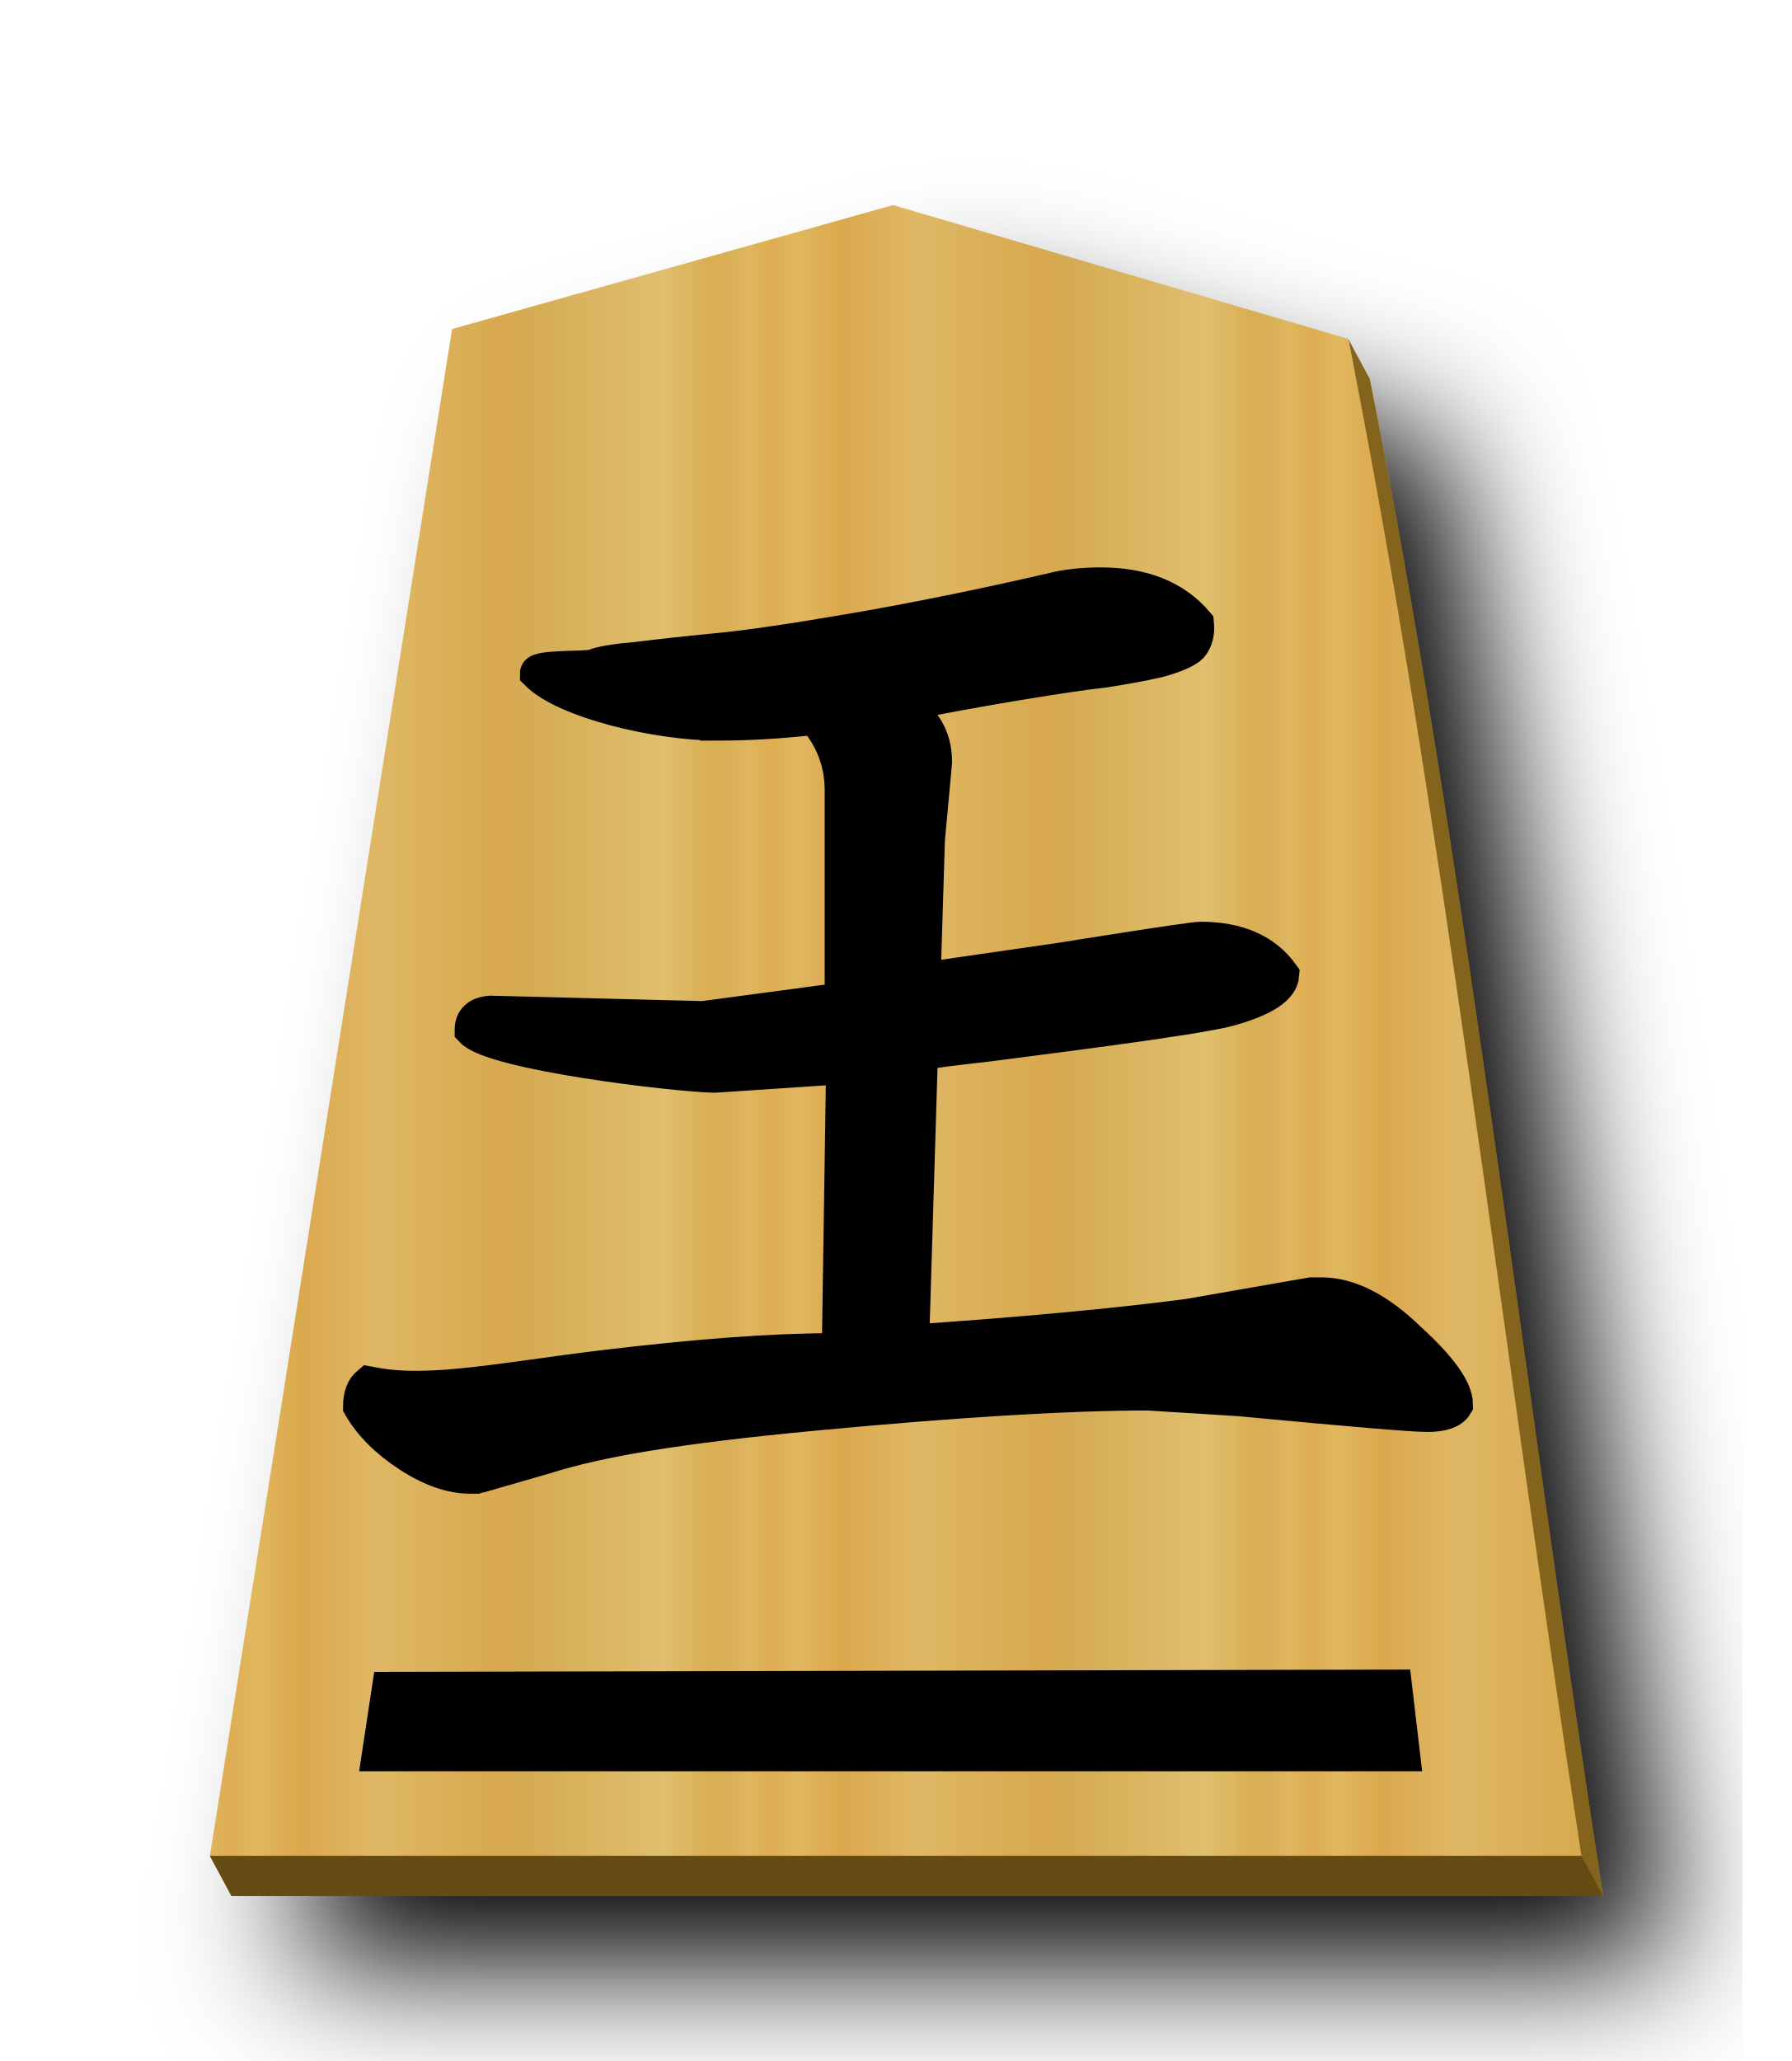
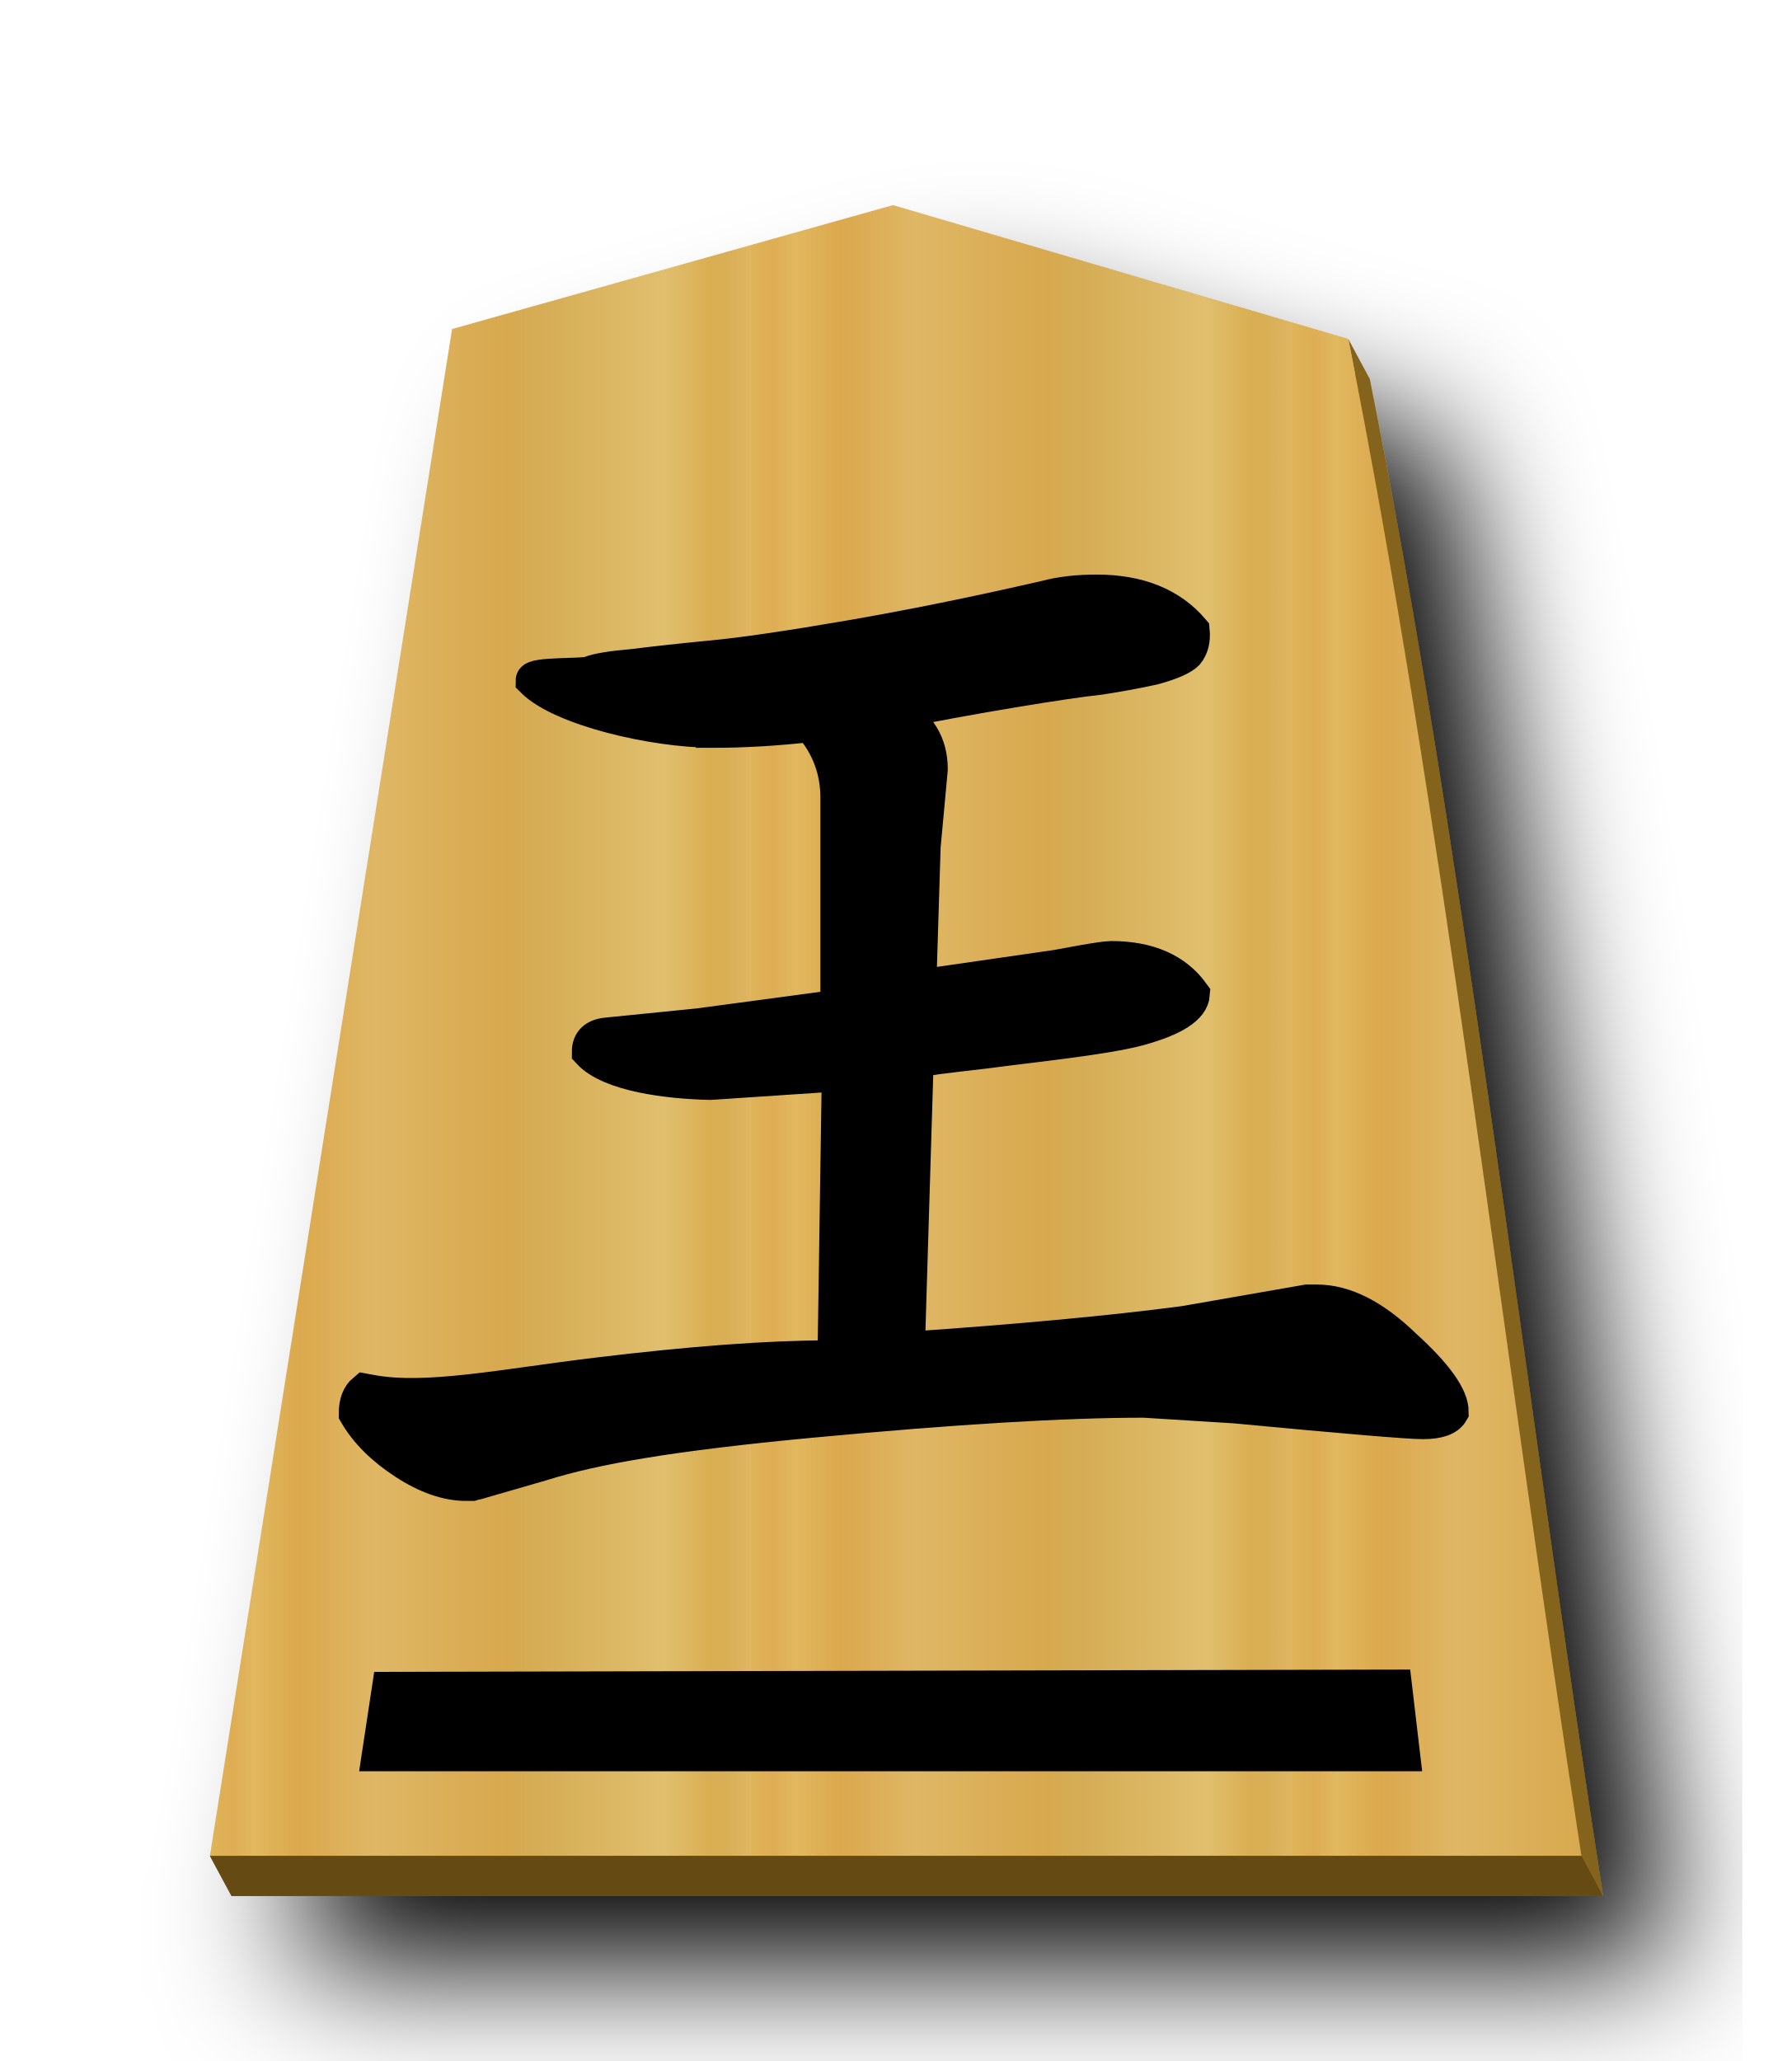
<svg xmlns="http://www.w3.org/2000/svg" xmlns:xlink="http://www.w3.org/1999/xlink" width="52.157" height="60" version="1.1" id="svg1717">
  <defs id="defs1721">
    <filter style="color-interpolation-filters:sRGB" id="filter1552">
      <feFlood flood-opacity="0.498" flood-color="rgb(0,0,0)" result="flood" id="feFlood1542" />
      <feComposite in="flood" in2="SourceGraphic" operator="in" result="composite1" id="feComposite1544" />
      <feGaussianBlur in="composite1" stdDeviation="2.5" result="blur" id="feGaussianBlur1546" />
      <feOffset dx="4.57967e-15" dy="4.41314e-15" result="offset" id="feOffset1548" />
      <feComposite in="SourceGraphic" in2="offset" operator="over" result="composite2" id="feComposite1550" />
    </filter>
    <filter style="color-interpolation-filters:sRGB" id="filter1540">
      <feFlood flood-opacity="0.498" flood-color="rgb(0,0,0)" result="flood" id="feFlood1530" />
      <feComposite in="flood" in2="SourceGraphic" operator="in" result="composite1" id="feComposite1532" />
      <feGaussianBlur in="composite1" stdDeviation="2.5" result="blur" id="feGaussianBlur1534" />
      <feOffset dx="4.57967e-15" dy="4.41314e-15" result="offset" id="feOffset1536" />
      <feComposite in="SourceGraphic" in2="offset" operator="over" result="composite2" id="feComposite1538" />
    </filter>
    <filter id="drop-shadow-9">
      <feGaussianBlur in="SourceAlpha" result="blur" stdDeviation="2" id="feGaussianBlur5056" />
      <feOffset result="offsetBlur" dx="2" dy="2" id="feOffset5058" />
      <feBlend in="SourceGraphic" in2="offsetBlur" mode="normal" id="feBlend5060" />
    </filter>
    <filter id="drop-shadow-2">
      <feGaussianBlur in="SourceAlpha" result="blur" stdDeviation="2" id="feGaussianBlur6807" />
      <feOffset result="offsetBlur" dx="2" dy="2" id="feOffset6809" />
      <feBlend in="SourceGraphic" in2="offsetBlur" mode="normal" id="feBlend6811" />
    </filter>
    <filter id="drop-shadow-2-8">
      <feGaussianBlur in="SourceAlpha" result="blur" stdDeviation="2" id="feGaussianBlur6807-2" />
      <feOffset result="offsetBlur" dx="2" dy="2" id="feOffset6809-8" />
      <feBlend in="SourceGraphic" in2="offsetBlur" mode="normal" id="feBlend6811-0" />
    </filter>
    <filter id="drop-shadow-6">
      <feGaussianBlur in="SourceAlpha" result="blur" stdDeviation="2" id="feGaussianBlur5056-9" />
      <feOffset result="offsetBlur" dx="2" dy="2" id="feOffset5058-0" />
      <feBlend in="SourceGraphic" in2="offsetBlur" mode="normal" id="feBlend5060-9" />
    </filter>
    <filter id="drop-shadow-22">
      <feGaussianBlur in="SourceAlpha" result="blur" stdDeviation="2" id="feGaussianBlur5056-0-5" />
      <feOffset result="offsetBlur" dx="2" dy="2" id="feOffset5058-0-0" />
      <feBlend in="SourceGraphic" in2="offsetBlur" mode="normal" id="feBlend5060-0" />
    </filter>
    <linearGradient id="linearGradient12530">
      <stop style="stop-color:#dfb459;stop-opacity:1" offset="0" id="stop12526" />
      <stop id="stop16843" offset="0.041" style="stop-color:#dead54;stop-opacity:1" />
      <stop id="stop12556" offset="0.082" style="stop-color:#e1b85f;stop-opacity:1" />
      <stop id="stop12532" offset="0.165" style="stop-color:#dba84d;stop-opacity:1" />
      <stop style="stop-color:#dfb765;stop-opacity:1" offset="0.305" id="stop12564" />
      <stop style="stop-color:#d8a94e;stop-opacity:1" offset="0.539" id="stop12558" />
      <stop id="stop12562" offset="0.586" style="stop-color:#d5ab53;stop-opacity:1" />
      <stop style="stop-color:#e0bf6e;stop-opacity:1" offset="0.84" id="stop12534" />
      <stop id="stop16845" offset="0.924" style="stop-color:#daae52;stop-opacity:1" />
      <stop id="stop12560" offset="0.962" style="stop-color:#d9af57;stop-opacity:1" />
      <stop style="stop-color:#e1b663;stop-opacity:1" offset="1" id="stop12528" />
    </linearGradient>
    <linearGradient xlink:href="#linearGradient12530" id="linearGradient54948" x1="-30.849" y1="30.267" x2="-15.094" y2="30.267" gradientUnits="userSpaceOnUse" spreadMethod="repeat" />
    <filter id="drop-shadow-62">
      <feGaussianBlur in="SourceAlpha" result="blur" stdDeviation="2" id="feGaussianBlur5056-7" />
      <feOffset result="offsetBlur" dx="2" dy="2" id="feOffset5058-9" />
      <feBlend in="SourceGraphic" in2="offsetBlur" mode="normal" id="feBlend5060-1" />
    </filter>
  </defs>
  <filter id="drop-shadow">
    <feGaussianBlur in="SourceAlpha" result="blur" stdDeviation="2" id="feGaussianBlur1692" />
    <feOffset result="offsetBlur" dx="2" dy="2" id="feOffset1694" />
    <feBlend in="SourceGraphic" in2="offsetBlur" mode="normal" id="feBlend1696" />
  </filter>
  <g transform="matrix(1.333333,0,0,-1.333333,-70.30806,375.8507)" style="display:inline" id="g9438">
    <g transform="matrix(0.75,0,0,-0.75,80.92333,281.2116)" id="g55026" style="fill:#75581b;fill-opacity:1;filter:url(#drop-shadow-6)">
      <path style="fill:#84631f;fill-opacity:1" d="M 26.629 7.139 L 13.791 10.748 L 6.926 54.027 L 6.111 54.029 L 6.74 55.197 L 46.674 55.197 C 44.371 40.312 42.599 24.648 39.885 11.035 L 39.256 9.865 L 39.459 10.91 L 26.629 7.139 z " transform="translate(-37.5897,-0.9019494)" id="path55024" />
    </g>
    <g style="fill:#ffd5e5;fill-opacity:1;" id="g5765" transform="matrix(0.75,0,0,-0.75,80.45142,282.088)">
      <path style="fill:url(#linearGradient54948);fill-opacity:1;" id="path5763" d="m -10.96,6.237 -12.838,3.608 -7.051,44.45 39.934,-1.77e-4 c -2.303,-14.885 -4.076,-30.551 -6.79,-44.163 z" />
    </g>
    <path style="fill:#654b13;stroke:none;stroke-width:0.75px;stroke-linecap:butt;stroke-linejoin:miter;stroke-opacity:1;fill-opacity:1" d="m 57.315,241.366 0.472,-0.876 h 29.95 l -0.471,0.876 z" id="path55035" />
-     <g aria-label="王" style="font-style:normal;font-variant:normal;font-weight:normal;font-stretch:normal;font-size:26.667px;line-height:1.25;font-family:KaiTi;-inkscape-font-specification:KaiTi;letter-spacing:0px;word-spacing:0px;fill:#000000;fill-opacity:1;stroke:none;stroke-width:1;stroke-miterlimit:4;stroke-dasharray:none" id="text5169-1" transform="matrix(0.75,0,0,-0.75,52.77517,284.554)">
-       <path d="m 20.828,24.614 c -1.722,0 -4.415,-0.629 -5.248,-1.462 0,-0.194 1.498,-0.121 1.665,-0.204 0.194,-0.083 0.611,-0.153 1.25,-0.208 0.667,-0.083 1.431,-0.167 2.292,-0.25 0.889,-0.083 2.222,-0.278 4,-0.583 1.778,-0.306 3.694,-0.694 5.75,-1.167 0.417,-0.111 0.903,-0.167 1.458,-0.167 1.222,0 2.153,0.375 2.792,1.125 0.028,0.278 -0.028,0.5 -0.167,0.667 -0.139,0.139 -0.458,0.278 -0.958,0.417 -0.5,0.111 -1.028,0.208 -1.583,0.292 -0.528,0.056 -1.375,0.181 -2.542,0.375 -1.167,0.194 -2.306,0.403 -3.417,0.625 0.694,0.361 1.042,0.917 1.042,1.667 l -0.208,2.25 -0.125,4.042 v 0.042 l 4.004,-0.579 c 0.167,-0.028 3.785,-0.608 4.063,-0.608 1.083,0 1.875,0.347 2.375,1.042 -0.028,0.389 -0.542,0.722 -1.542,1 -1,0.278 -5.72,0.854 -6.942,1.02 -1.222,0.139 -1.861,0.222 -1.917,0.25 l -0.125,0.208 -0.25,8.208 c 3.25,-0.222 5.931,-0.472 8.042,-0.75 l 3.583,-0.625 h 0.167 0.125 c 0.806,0 1.653,0.431 2.542,1.292 0.917,0.833 1.375,1.472 1.375,1.917 -0.111,0.194 -0.389,0.292 -0.833,0.292 -0.417,0 -2.236,-0.153 -5.458,-0.458 l -2.667,-0.167 c -2.306,0 -5.528,0.194 -9.667,0.583 -4.139,0.389 -6.357,0.784 -7.857,1.256 l -1.875,0.542 c -0.028,0 -0.083,0.014 -0.167,0.042 h -0.167 c -0.556,0 -1.153,-0.208 -1.792,-0.625 -0.639,-0.417 -1.111,-0.889 -1.417,-1.417 0,-0.306 0.083,-0.528 0.25,-0.667 l 0.19,0.035 c 1.611,0.3 3.833,-0.167 6.583,-0.5 2.75,-0.333 5,-0.5 6.75,-0.5 h 0.167 l 0.125,-8.25 -3.75,0.25 c -1.222,-0.028 -6.455,-0.658 -7.066,-1.325 0,-0.306 0.181,-0.472 0.542,-0.5 l 6.191,0.158 4.042,-0.542 v -6.083 c 0,-0.806 -0.264,-1.514 -0.792,-2.125 -1,0.111 -1.944,0.167 -2.833,0.167 z" style="font-style:normal;font-variant:normal;font-weight:normal;font-stretch:normal;font-size:42.667px;font-family:'cwTeX Q Kai';-inkscape-font-specification:'cwTeX Q Kai';stroke:#000000;stroke-width:1;stroke-miterlimit:4;stroke-dasharray:none;stroke-opacity:1" id="path5171-4" />
+     <path style="display:inline;fill:#000000;stroke:#000000;stroke-width:0.554px;stroke-linecap:butt;stroke-linejoin:miter;stroke-opacity:1" d="m 61.141,245.108 -0.245,-1.616 h 22.579 l -0.196,1.665 z" id="path10431" />
+     <g id="g15473" transform="matrix(0.75,0,0,-0.75,69.11626,255.2259)">
+       <g transform="translate(-21.91312,-38.89584)" id="text5169-7" style="font-style:normal;font-variant:normal;font-weight:normal;font-stretch:normal;font-size:26.667px;line-height:1.25;font-family:KaiTi;-inkscape-font-specification:KaiTi;letter-spacing:0px;word-spacing:0px;fill:#000000;fill-opacity:1;stroke:none;stroke-width:1;stroke-miterlimit:4;stroke-dasharray:none" aria-label="王">
+         <path id="path5171-2" style="font-style:normal;font-variant:normal;font-weight:normal;font-stretch:normal;font-size:42.667px;font-family:'cwTeX Q Kai';-inkscape-font-specification:'cwTeX Q Kai';stroke:#000000;stroke-width:1;stroke-miterlimit:4;stroke-dasharray:none;stroke-opacity:1" d="m 20.828,24.614 c -1.722,0 -4.415,-0.629 -5.248,-1.462 0,-0.194 1.498,-0.121 1.665,-0.204 0.194,-0.083 0.611,-0.153 1.25,-0.208 0.667,-0.083 1.431,-0.167 2.292,-0.25 0.889,-0.083 2.222,-0.278 4,-0.583 1.778,-0.306 3.694,-0.694 5.75,-1.167 0.417,-0.111 0.903,-0.167 1.458,-0.167 1.222,0 2.153,0.375 2.792,1.125 0.028,0.278 -0.028,0.5 -0.167,0.667 -0.139,0.139 -0.458,0.278 -0.958,0.417 -0.5,0.111 -1.028,0.208 -1.583,0.292 -0.528,0.056 -1.375,0.181 -2.542,0.375 -1.167,0.194 -2.306,0.403 -3.417,0.625 0.694,0.361 1.042,0.917 1.042,1.667 l -0.208,2.25 -0.125,4.042 v 0.042 l 4.004,-0.579 c 0.167,-0.028 1.309,-0.254 1.586,-0.254 1.083,0 1.875,0.347 2.375,1.042 -0.028,0.389 -0.542,0.722 -1.542,1 -1,0.278 -3.243,0.5 -4.465,0.667 -1.222,0.139 -1.861,0.222 -1.917,0.25 l -0.125,0.208 -0.25,8.208 c 3.25,-0.222 5.931,-0.472 8.042,-0.75 l 3.583,-0.625 h 0.167 0.125 c 0.806,0 1.653,0.431 2.542,1.292 0.917,0.833 1.375,1.472 1.375,1.917 -0.111,0.194 -0.389,0.292 -0.833,0.292 -0.417,0 -2.236,-0.153 -5.458,-0.458 l -2.667,-0.167 c -2.306,0 -5.528,0.194 -9.667,0.583 -4.139,0.389 -6.357,0.784 -7.857,1.256 l -1.875,0.542 c -0.028,0 -0.083,0.014 -0.167,0.042 h -0.167 c -0.556,0 -1.153,-0.208 -1.792,-0.625 -0.639,-0.417 -1.111,-0.889 -1.417,-1.417 0,-0.306 0.083,-0.528 0.25,-0.667 l 0.19,0.035 c 1.611,0.3 3.833,-0.167 6.583,-0.5 2.75,-0.333 5,-0.5 6.75,-0.5 h 0.167 l 0.125,-8.25 -3.75,0.25 c -1.222,-0.028 -2.917,-0.233 -3.528,-0.9 0,-0.306 0.181,-0.472 0.542,-0.5 l 2.653,-0.267 4.042,-0.542 v -6.083 c 0,-0.806 -0.264,-1.514 -0.792,-2.125 -1,0.111 -1.944,0.167 -2.833,0.167 z" />
+       </g>
    </g>
-     <path style="display:inline;fill:#000000;stroke:#000000;stroke-width:0.554px;stroke-linecap:butt;stroke-linejoin:miter;stroke-opacity:1" d="m 61.141,245.108 -0.245,-1.616 h 22.579 l -0.196,1.665 z" id="path10431" />
  </g>
</svg>
